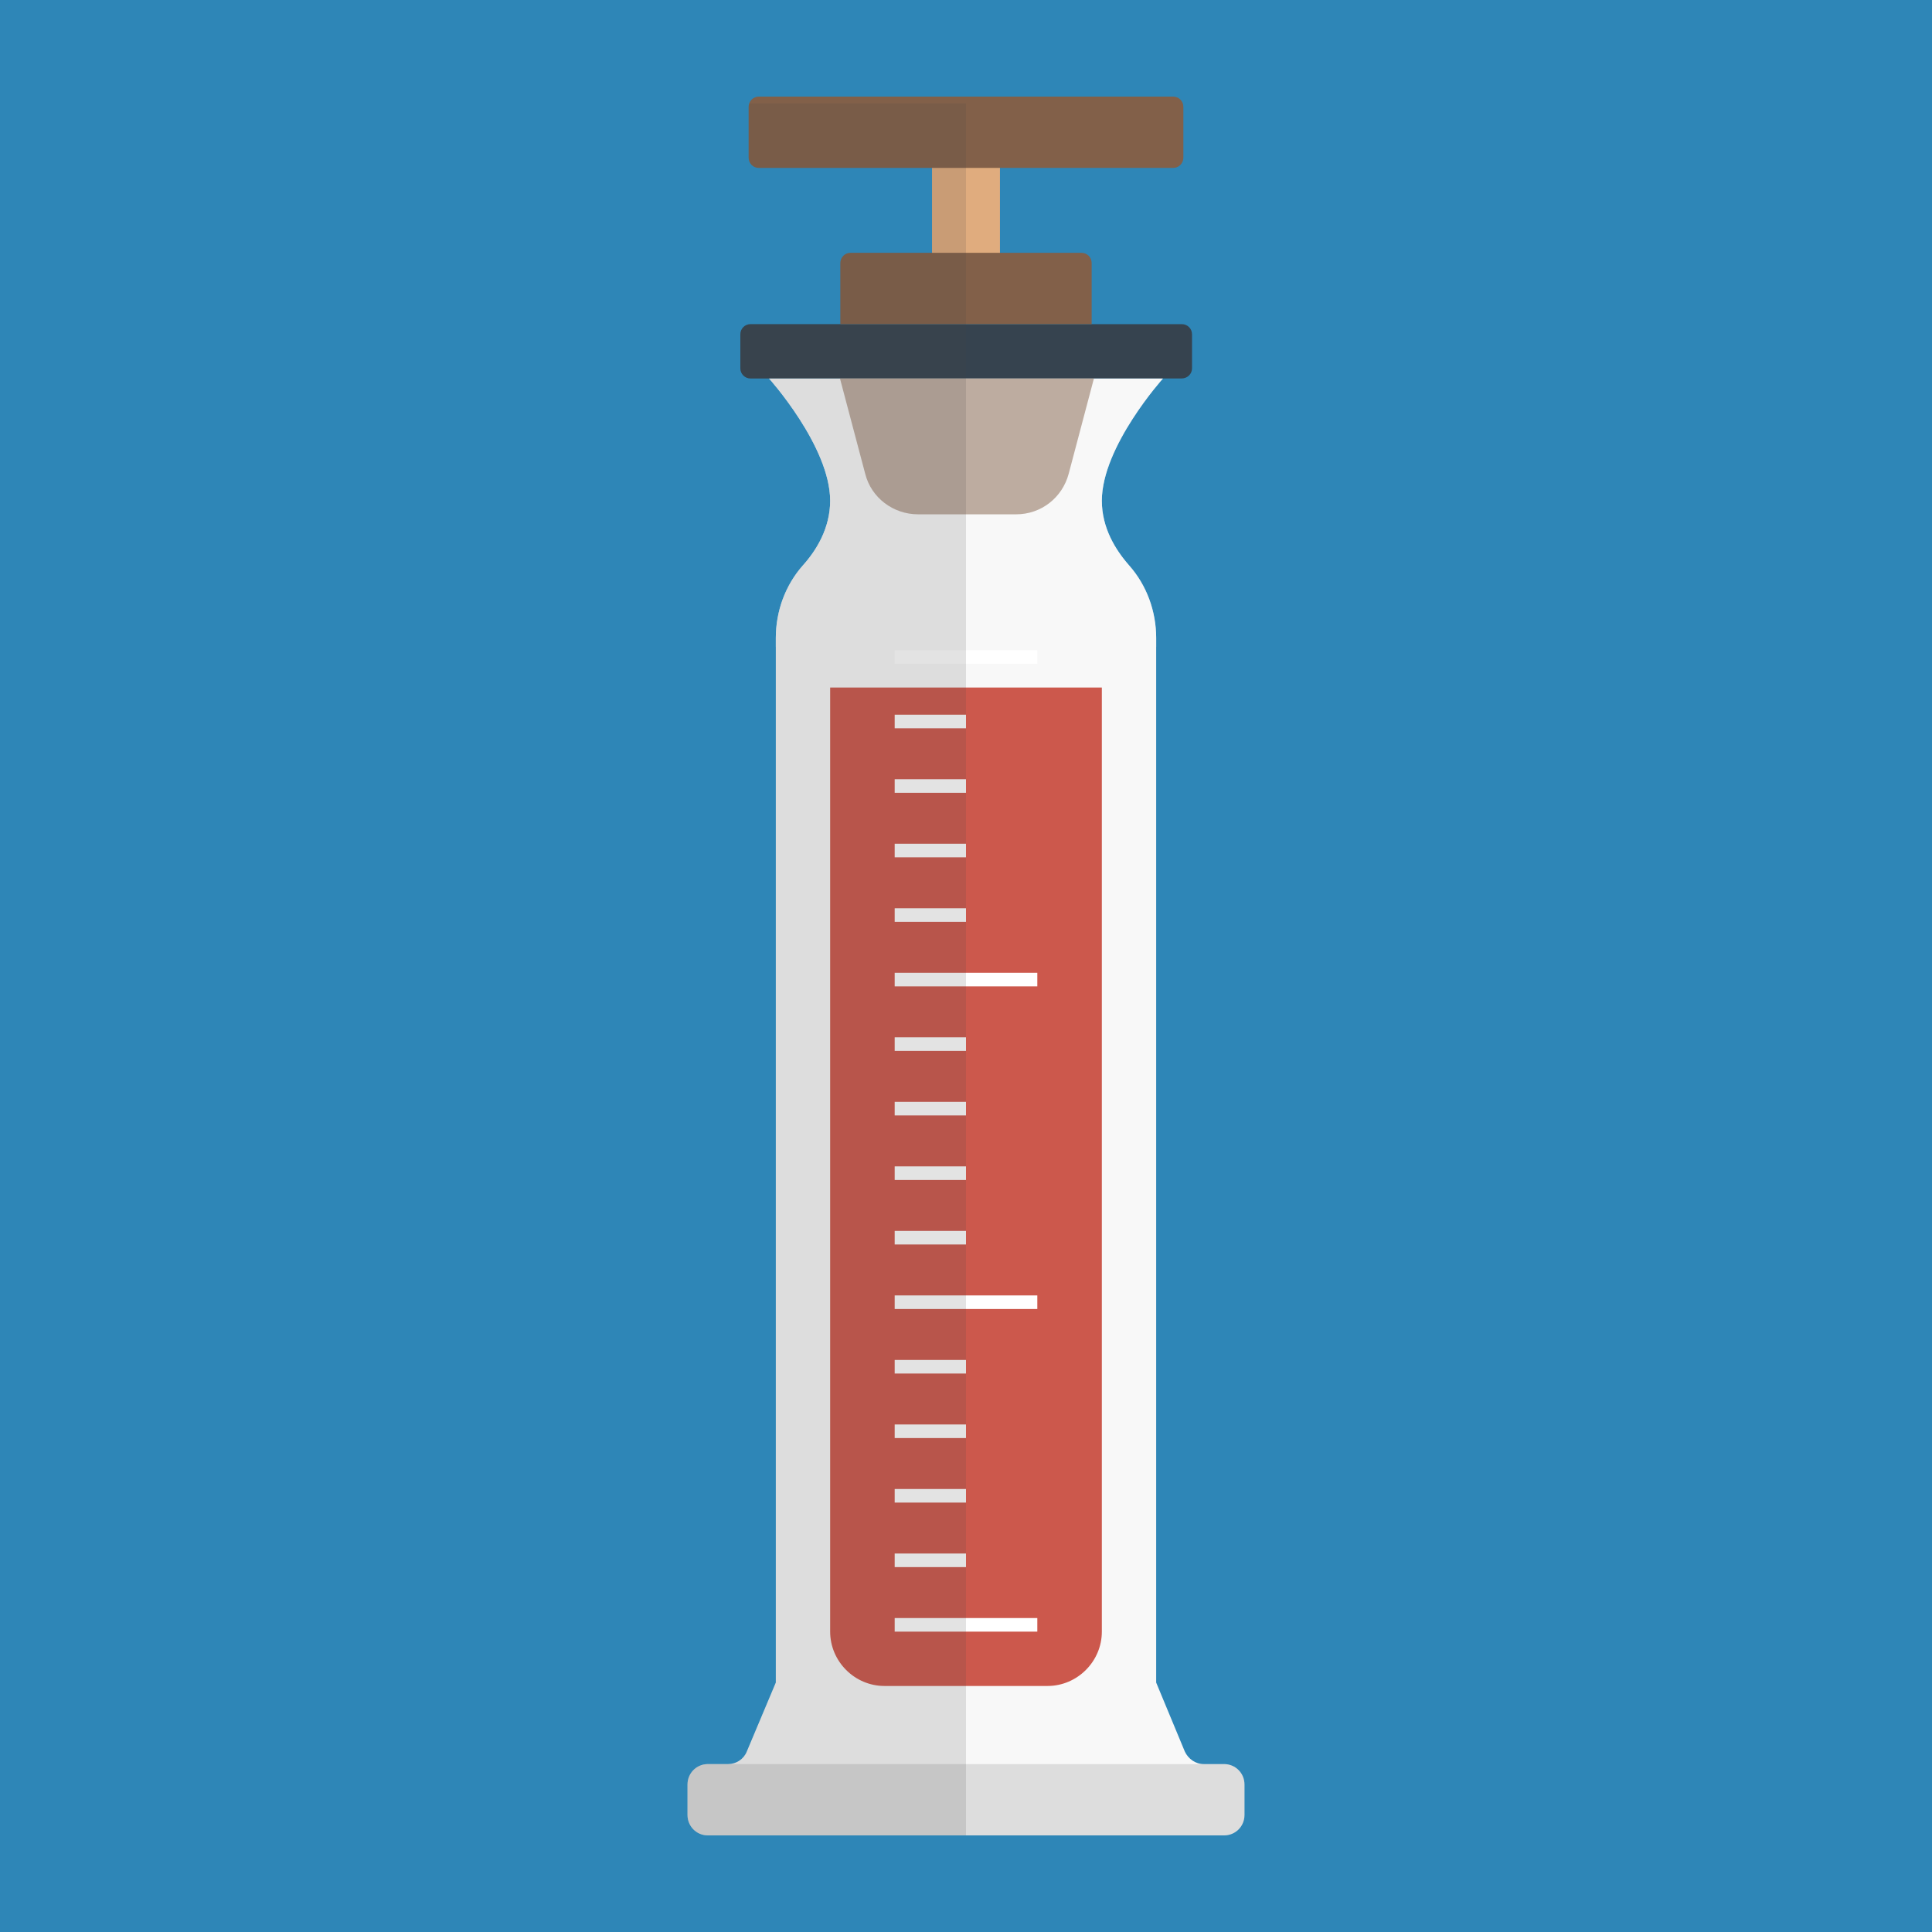
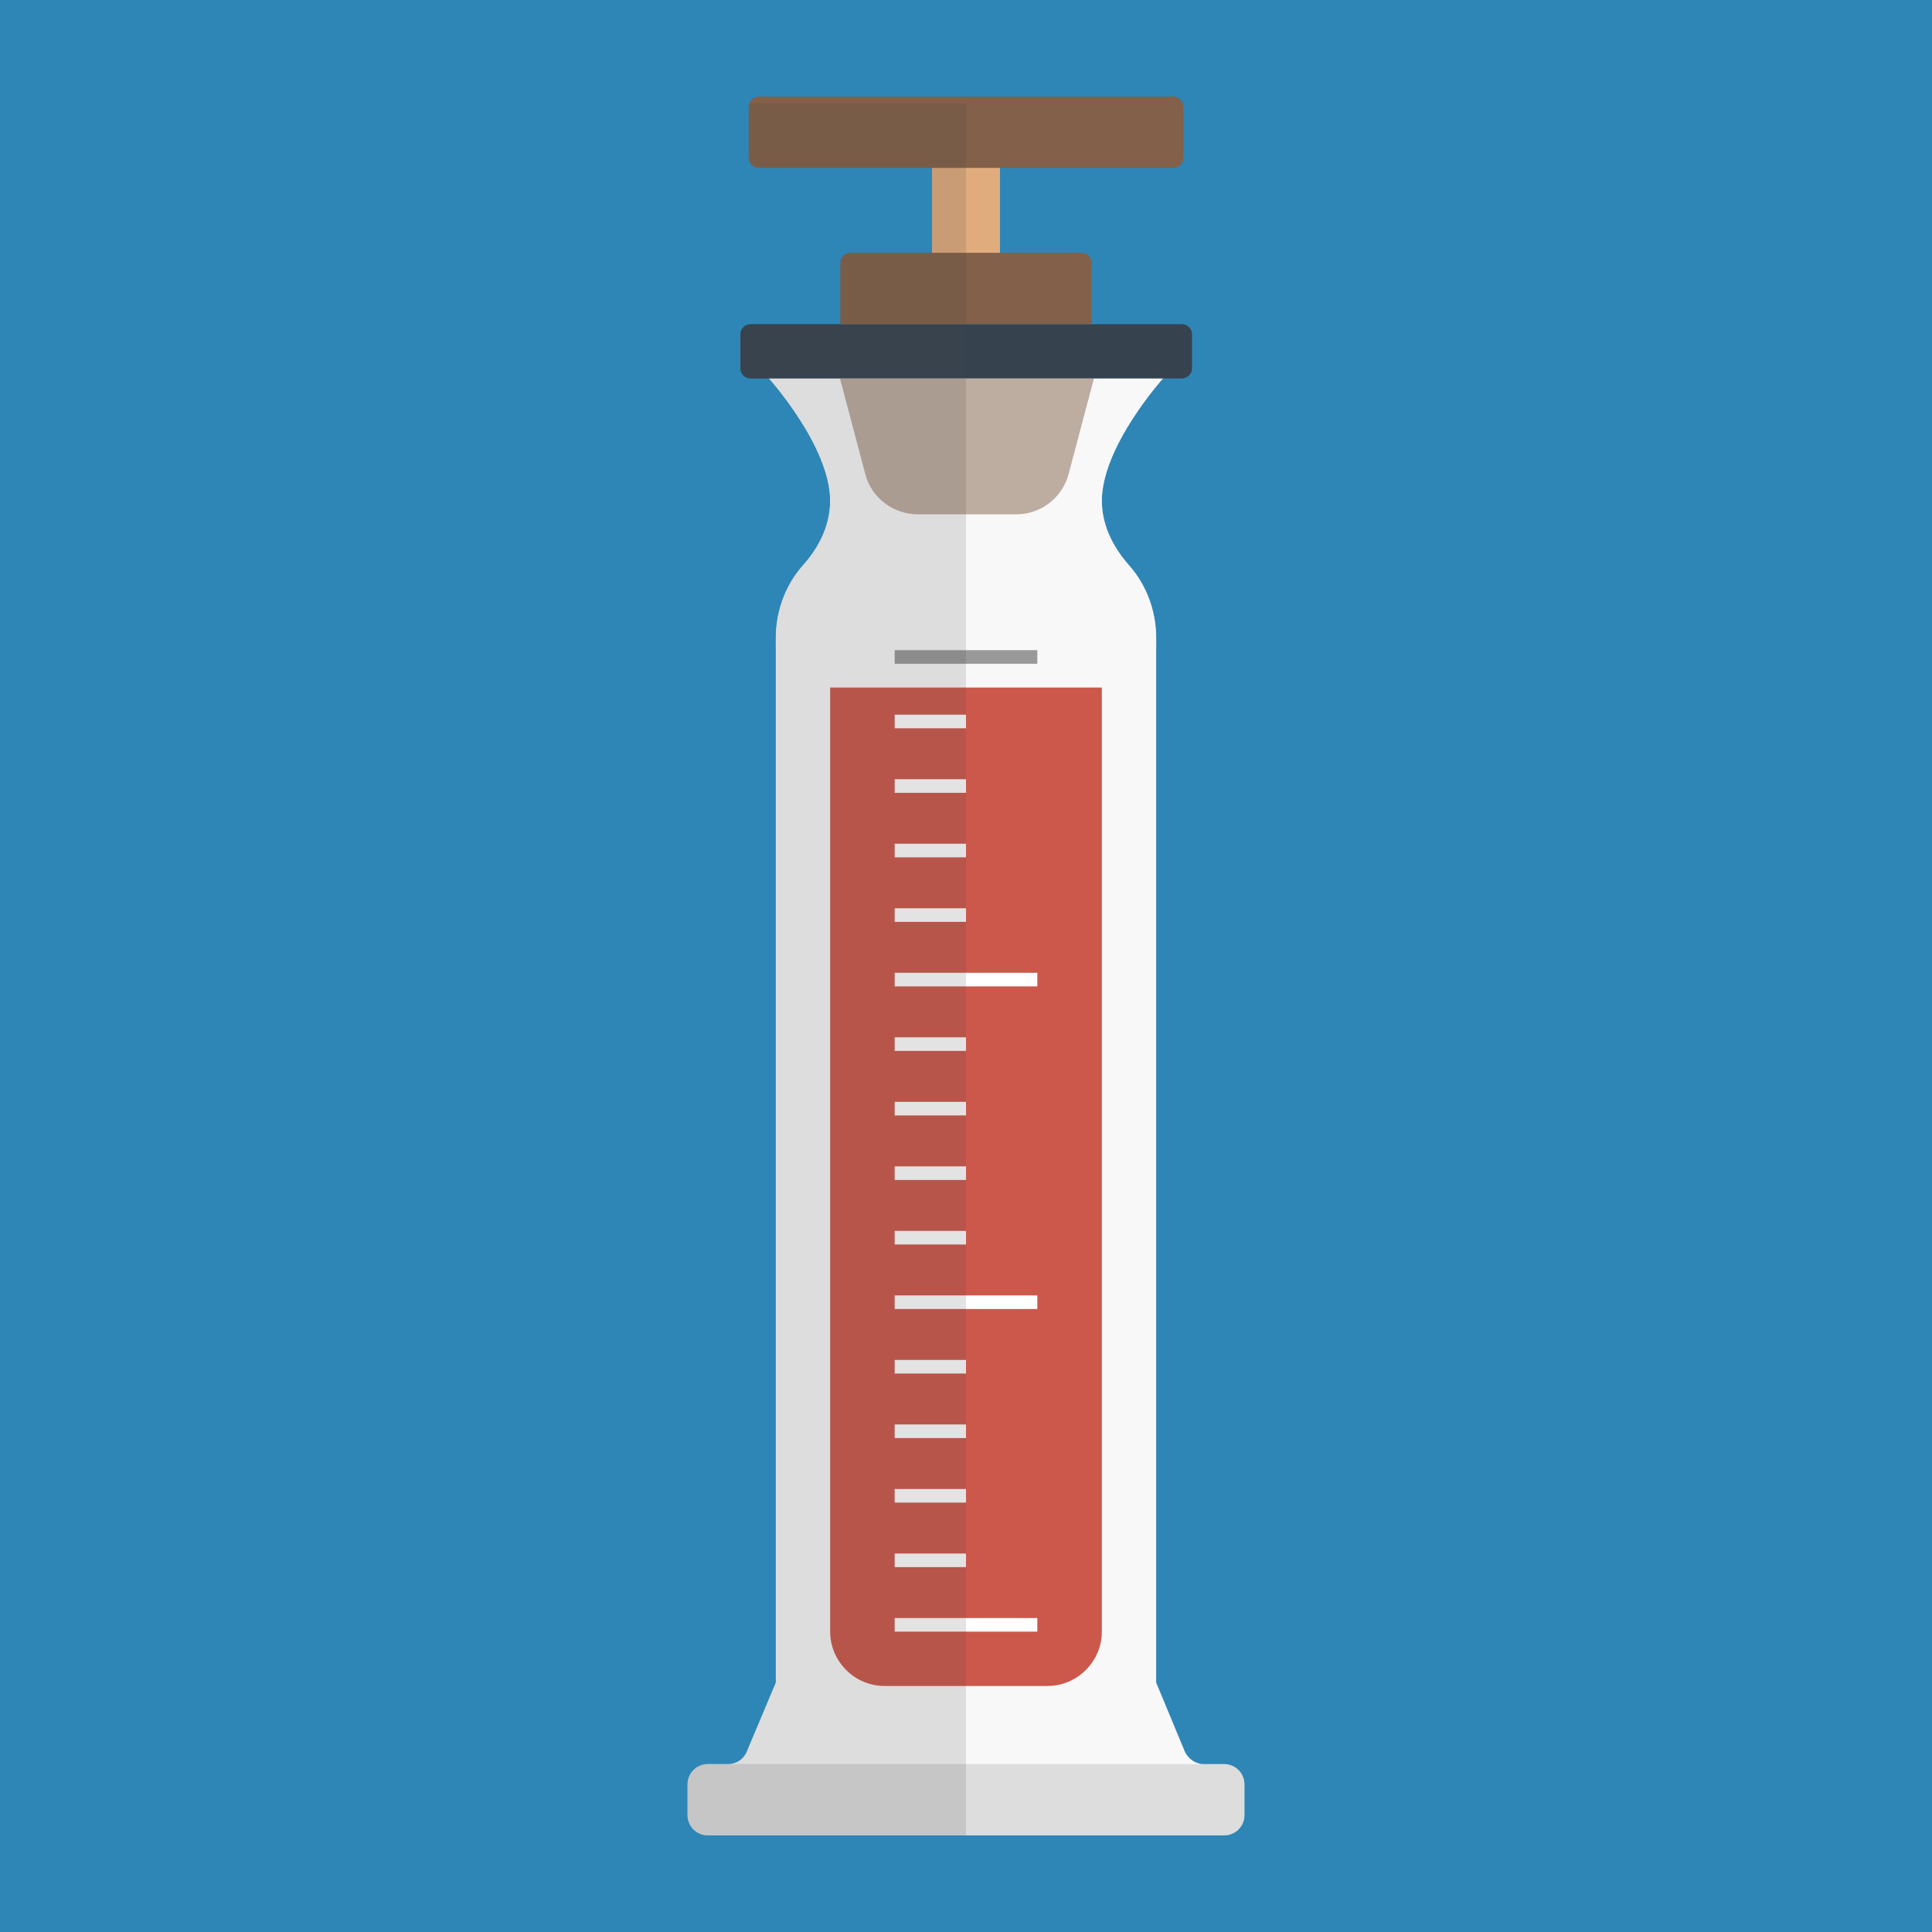
<svg xmlns="http://www.w3.org/2000/svg" version="1.1" id="icon_1_" x="0" y="0" viewBox="0 0 512 512" xml:space="preserve">
  <style type="text/css">.st3{opacity:.15;fill:#444;enable-background:new}</style>
  <path d="M0 0h512v512H0V0z" fill="#2e86b7" />
  <path d="M324.4 467.5H319c-2.2 0-4.1-1.4-5-3.3l-7.6-18.3V169.1c0-7.1-2.5-14-7.2-19.3-3.6-4.1-7.2-9.9-7.2-17.1 0-14.4 16.2-32.4 16.2-32.4H203.8s16.2 18 16.2 32.4c0 7.2-3.6 13.1-7.2 17.1-4.7 5.3-7.2 12.2-7.2 19.3v276.8l-7.7 18.3c-.8 2-2.8 3.3-4.9 3.3h-5.4c-3 0-5.4 2.4-5.4 5.4v8.1c0 3 2.4 5.4 5.4 5.4h136.8c3 0 5.4-2.4 5.4-5.4v-8.1c0-3-2.4-5.4-5.4-5.4z" fill="#f8f8f8" />
  <path d="M220 182.2v250.2c0 7.9 6.5 14.4 14.4 14.4h43.2c7.9 0 14.4-6.5 14.4-14.4V182.2h-72z" fill="#cc584c" />
  <path class="st3" d="M329.8 481v-8.1c0-3-2.4-5.4-5.4-5.4H187.6c-3 0-5.4 2.4-5.4 5.4v8.1c0 3 2.4 5.4 5.4 5.4h136.8c3 0 5.4-2.4 5.4-5.4z" />
  <path d="M313.1 100.3H198.9c-1.5 0-2.7-1.2-2.7-2.7v-9c0-1.5 1.2-2.7 2.7-2.7h114.3c1.5 0 2.7 1.2 2.7 2.7v9c0 1.5-1.2 2.7-2.8 2.7z" fill="#36434f" />
-   <path fill="#e0ac7e" d="M247 43.6h18v24.3h-18z" />
+   <path d="M247 43.6h18v24.3h-18V43.6z" fill="#e0ac7e" />
  <path d="M289.3 85.9h-66.6V69.7c0-1.5 1.2-2.7 2.7-2.7h61.2c1.5 0 2.7 1.2 2.7 2.7v16.2zm-33 14.4h-33.7l6.7 25.3c1.6 6.3 7.4 10.7 14 10.7h26c6.6 0 12.2-4.4 13.9-10.7l6.7-25.3h-33.6zm54.6-55.8H201.1c-1.5 0-2.7-1.2-2.7-2.7V28.3c0-1.5 1.2-2.7 2.7-2.7h109.8c1.5 0 2.7 1.2 2.7 2.7v13.5c0 1.5-1.2 2.7-2.7 2.7z" fill="#826049" />
  <path d="M212.8 149.8c-4.7 5.3-7.2 12.2-7.2 19.3v2.3h100.8v-2.3c0-7.1-2.5-14-7.2-19.3-3.6-4.1-7.2-9.9-7.2-17.1 0-14.4 16.2-32.4 16.2-32.4H203.8s16.2 18 16.2 32.4c0 7.2-3.6 13.1-7.2 17.1z" opacity=".5" fill="#f8f8f8" />
-   <path d="M237.1 428.8h37.8v3.6h-37.8zm0-85.5h37.8v3.6h-37.8zm0-85.5h37.8v3.6h-37.8zm0-85.5h37.8v3.6h-37.8zm0 239.4H256v3.6h-18.9zm0-17.1H256v3.6h-18.9zm0-17.1H256v3.6h-18.9zm0-17.1H256v3.6h-18.9zm0-34.2H256v3.6h-18.9zm0-17.1H256v3.6h-18.9zm0-17.1H256v3.6h-18.9zm0-17.1H256v3.6h-18.9zm0-34.2H256v3.6h-18.9zm0-17.1H256v3.6h-18.9zm0-17.1H256v3.6h-18.9zm0-17.1H256v3.6h-18.9z" fill="#fff" />
+   <path d="M237.1 428.8h37.8v3.6h-37.8v-3.6zm0-85.5h37.8v3.6h-37.8v-3.6zm0-85.5h37.8v3.6h-37.8v-3.6zm0 153.9H256v3.6h-18.9v-3.6zm0-17.1H256v3.6h-18.9v-3.6zm0-17.1H256v3.6h-18.9v-3.6zm0-17.1H256v3.6h-18.9v-3.6zm0-34.2H256v3.6h-18.9v-3.6zm0-17.1H256v3.6h-18.9v-3.6zm0-17.1H256v3.6h-18.9V292zm0-17.1H256v3.6h-18.9v-3.6zm0-34.2H256v3.6h-18.9v-3.6zm0-17.1H256v3.6h-18.9v-3.6zm0-17.1H256v3.6h-18.9v-3.6zm0-17.1H256v3.6h-18.9v-3.6z" fill="#fff" />
+   <path d="M237.1 172.3h37.8v3.6h-37.8v-3.6z" fill="#999" />
  <path class="st3" d="M198.6 27.4c-.1.3-.2.5-.2.9v13.5c0 1.5 1.2 2.7 2.7 2.7H247V67h-21.6c-1.5 0-2.7 1.2-2.7 2.7v16.2h-23.8c-1.5 0-2.7 1.2-2.7 2.7v9c0 1.5 1.2 2.7 2.7 2.7h4.9s16.2 18 16.2 32.4c0 7.2-3.6 13.1-7.2 17.1-4.7 5.3-7.2 12.2-7.2 19.3v276.8l-7.7 18.3c-.8 2-2.8 3.3-4.9 3.3h-5.4c-3 0-5.4 2.4-5.4 5.4v8.1c0 3 2.4 5.4 5.4 5.4H256v-459h-57.4z" />
</svg>
